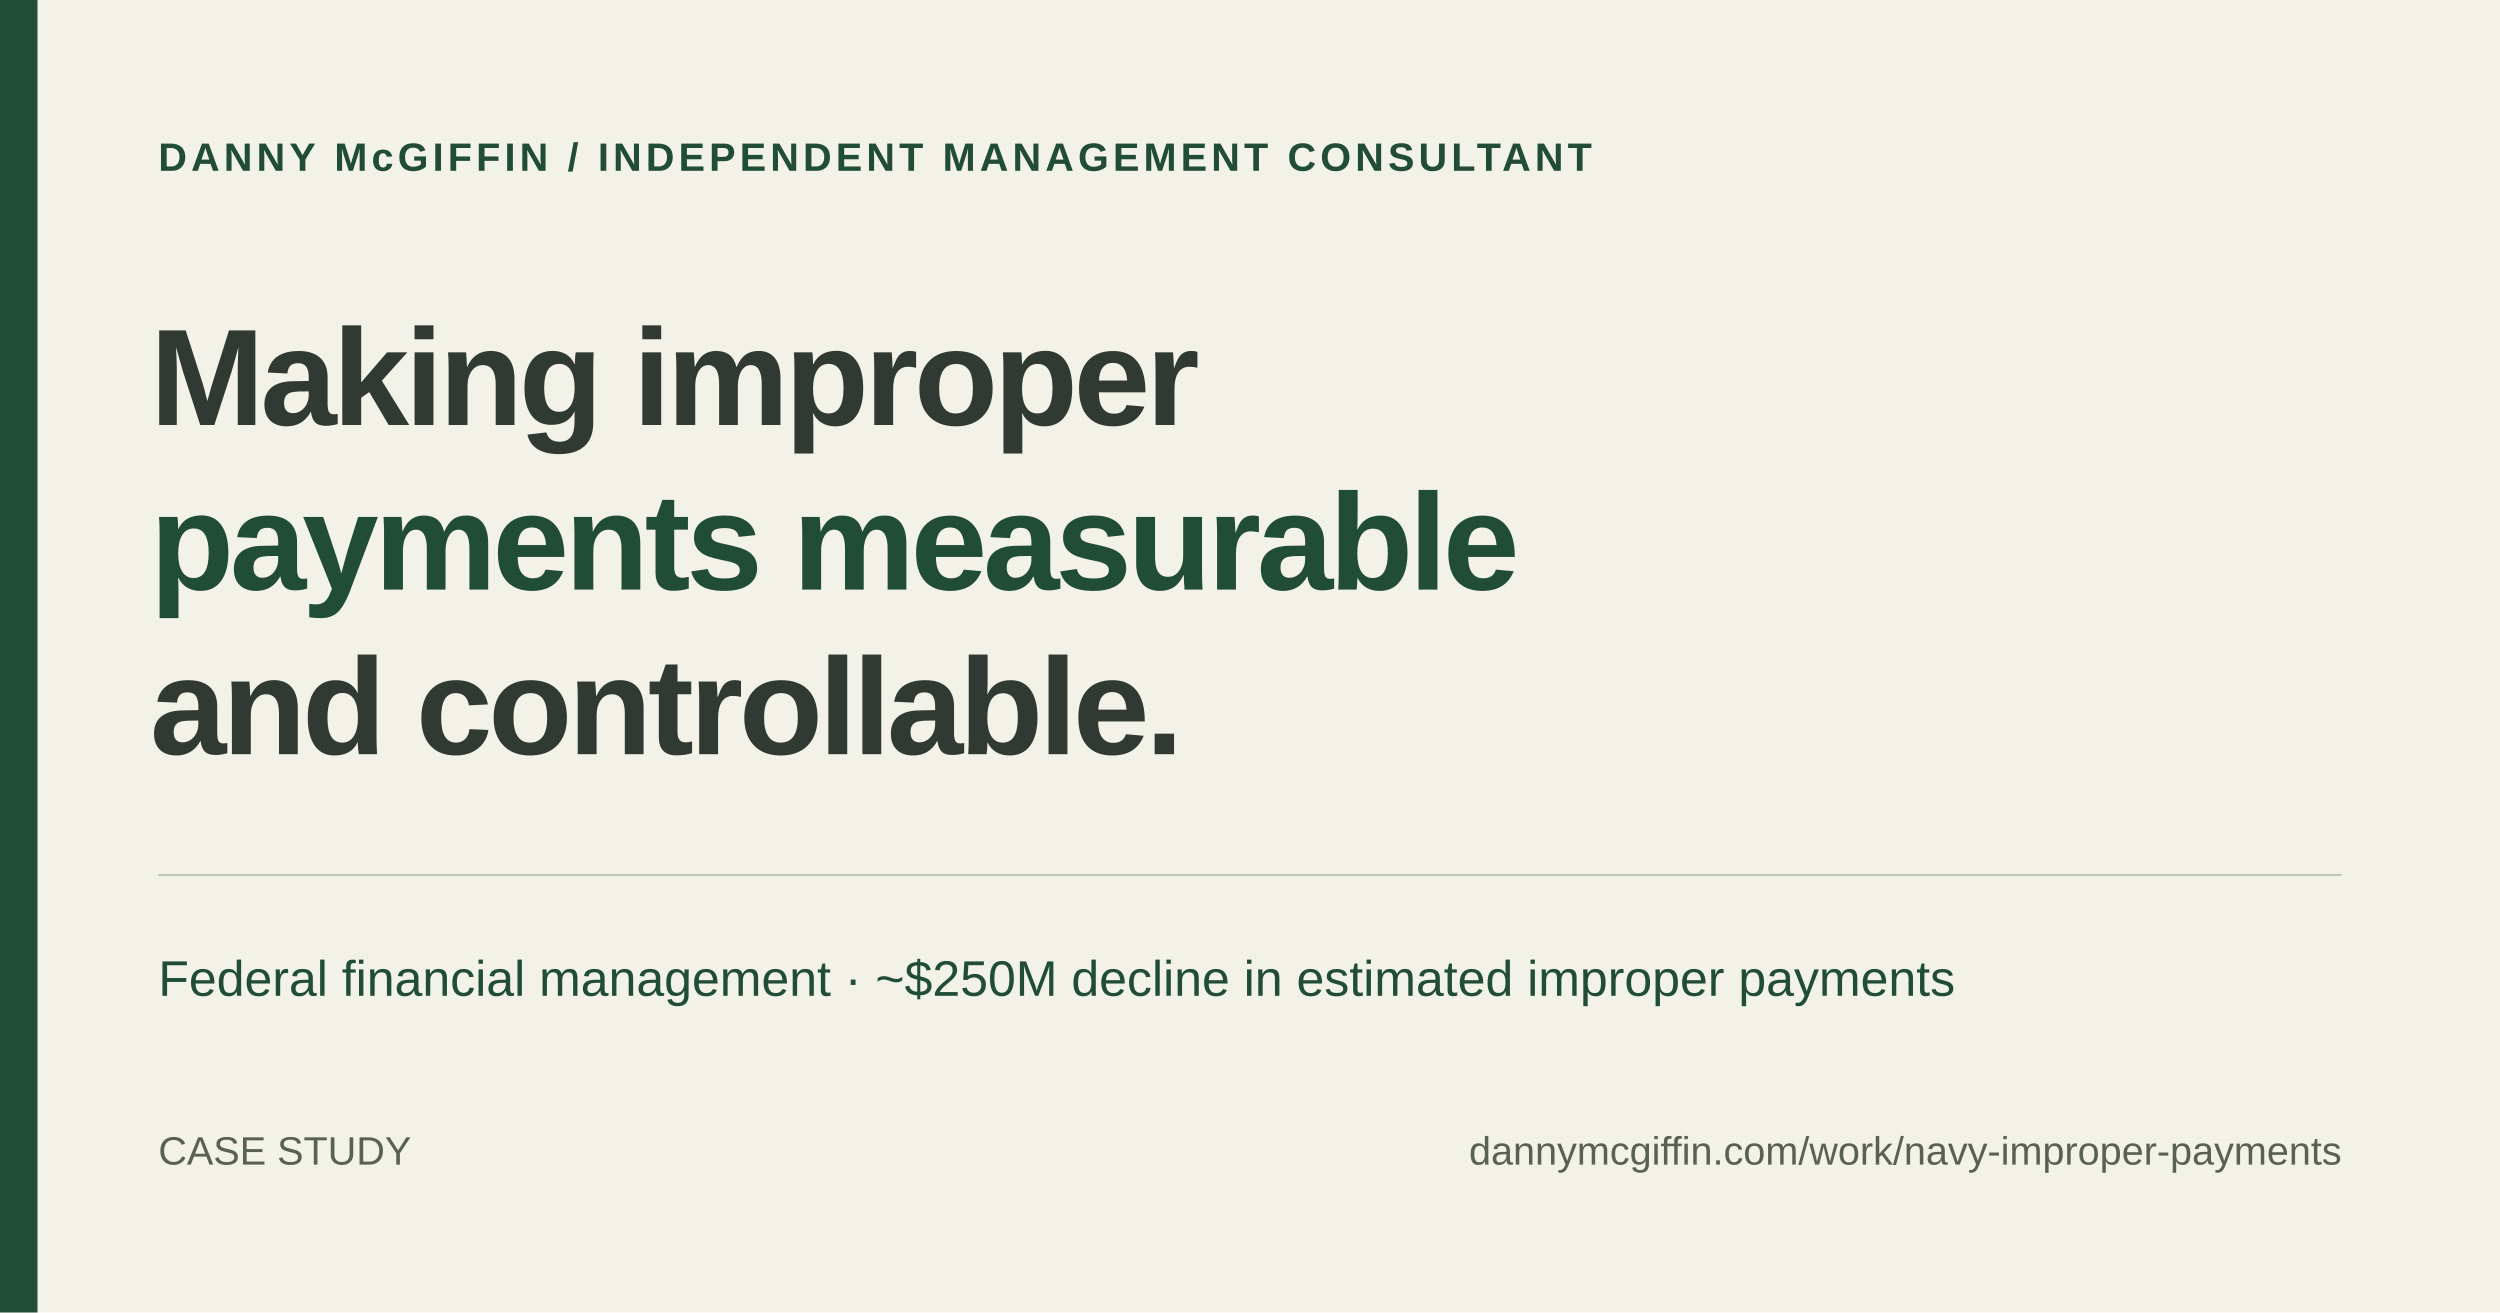
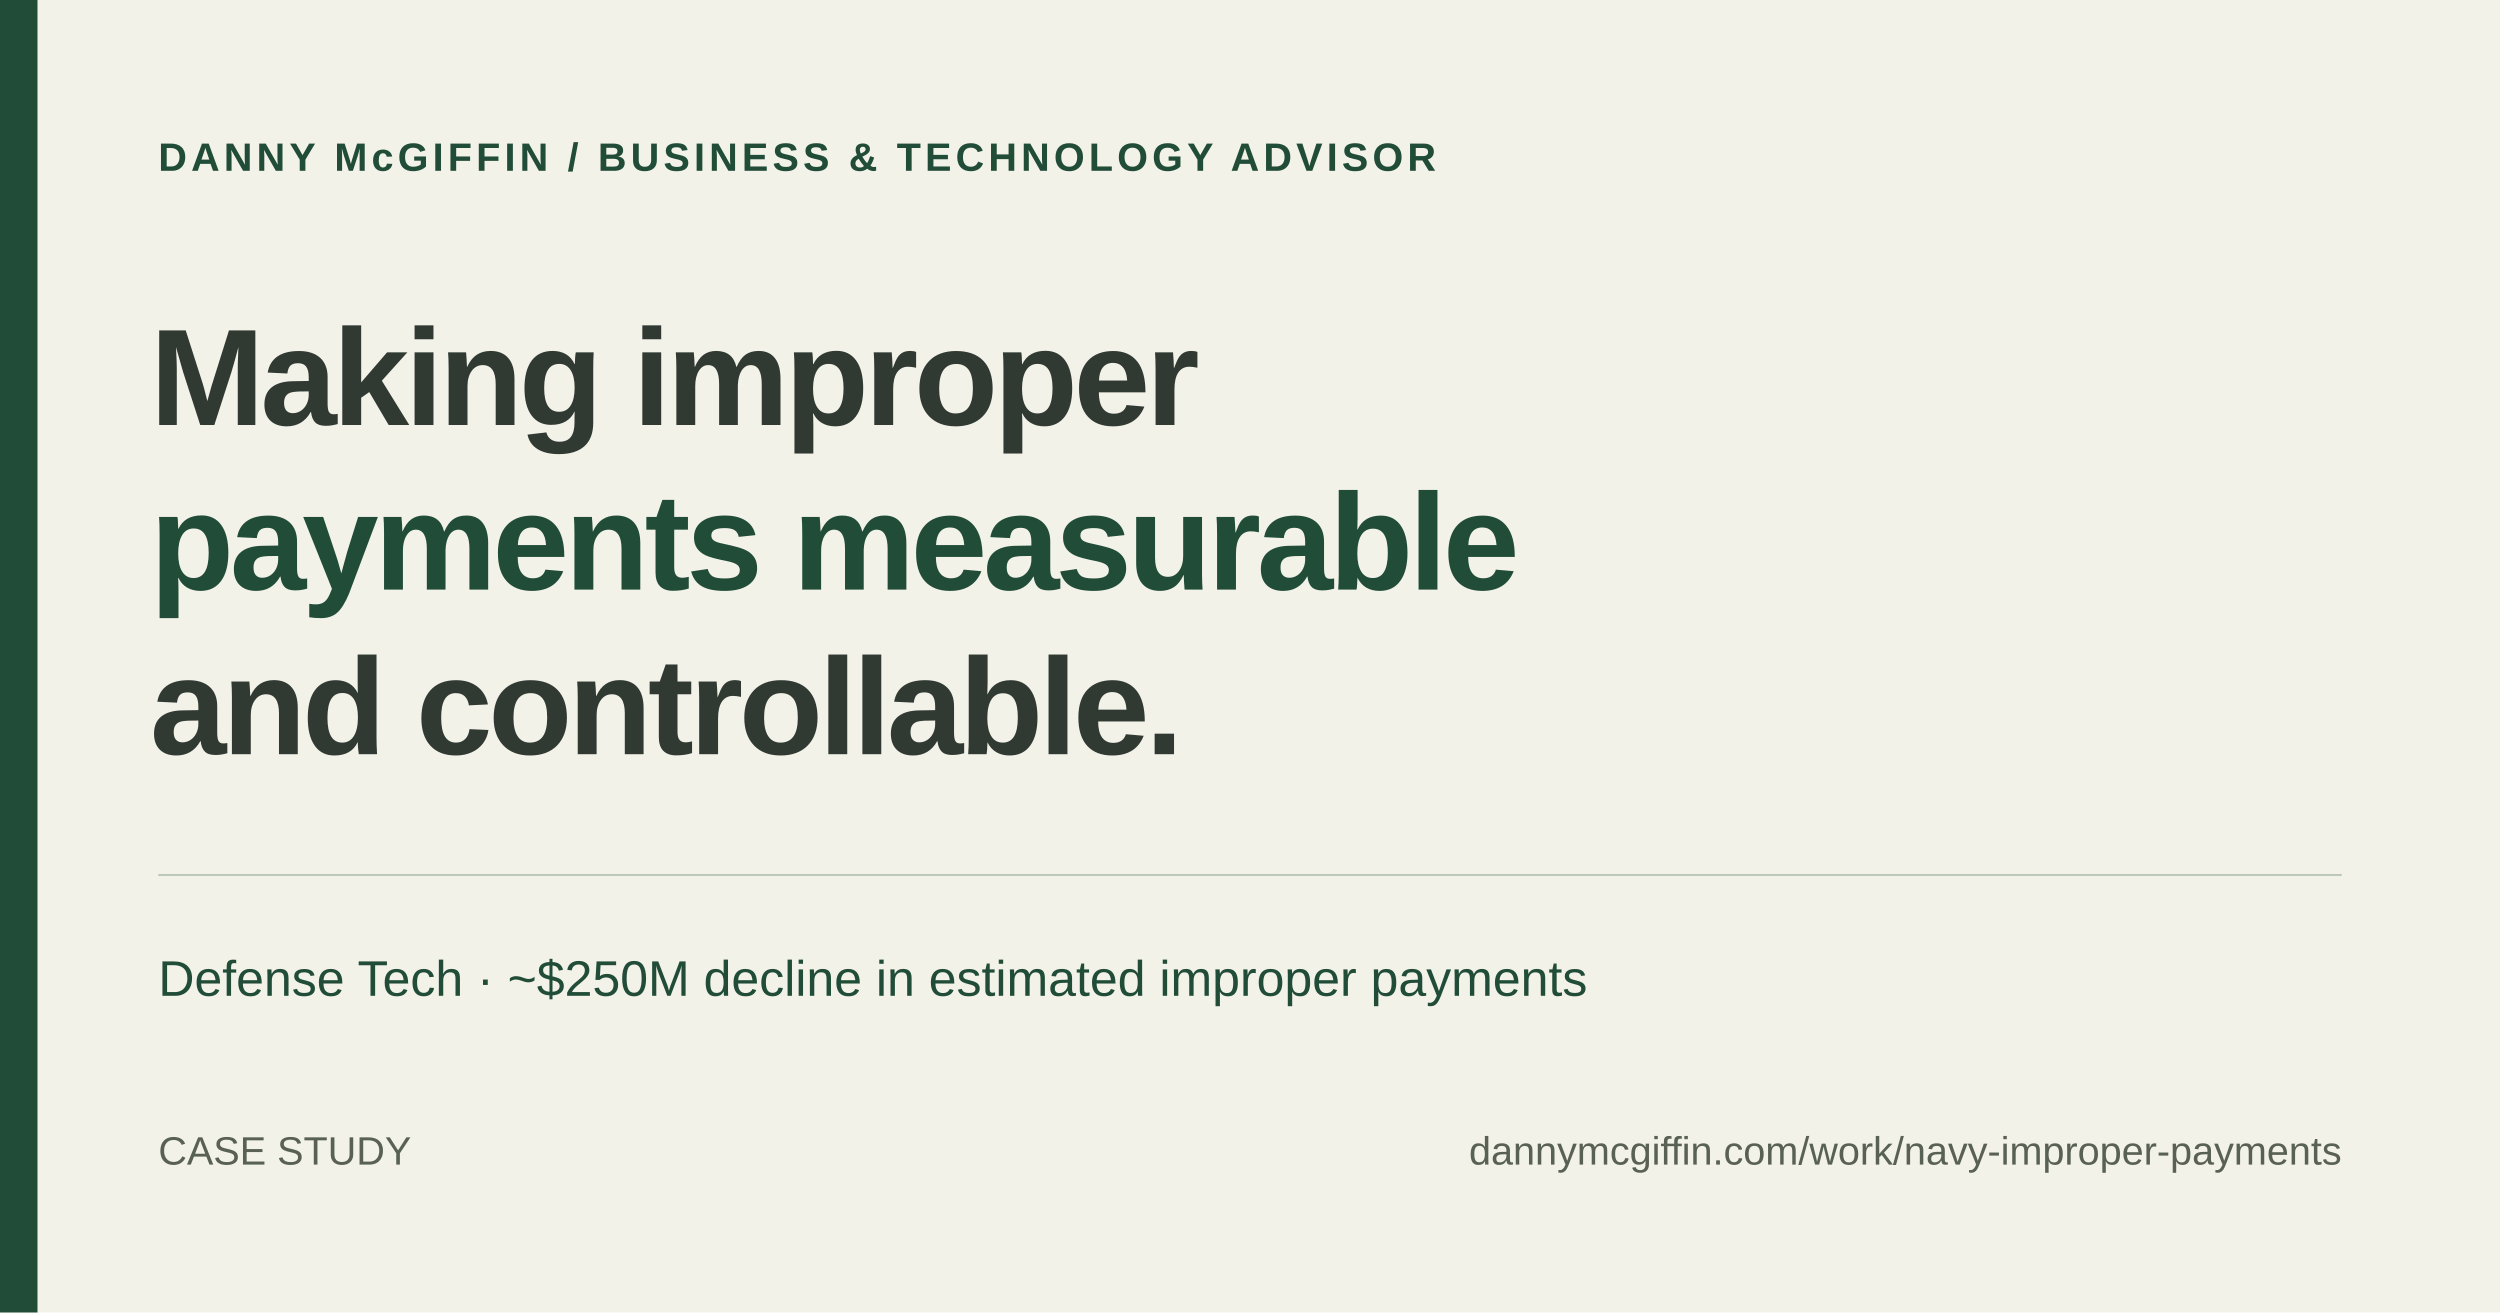
<svg xmlns="http://www.w3.org/2000/svg" width="1200" height="630" viewBox="0 0 1200 630">
  <rect width="1200" height="630" fill="#f3f2e9" />
  <rect width="18" height="630" fill="#214d38" />
  <g font-family="Arial, sans-serif">
-     <text x="76" y="82" font-size="19" font-weight="700" letter-spacing="2" fill="#214d38">DANNY McGIFFIN / INDEPENDENT MANAGEMENT CONSULTANT</text>
+     <text x="76" y="82" font-size="19" font-weight="700" letter-spacing="2" fill="#214d38">DANNY McGIFFIN / BUSINESS &amp; TECHNOLOGY ADVISOR</text>
    <g font-size="66" font-weight="700" letter-spacing="-2" fill="#303a32">
      <text x="72" y="204">Making improper</text>
      <text x="72" y="283" fill="#214d38">payments measurable</text>
      <text x="72" y="362">and controllable.</text>
    </g>
    <path d="M76 420H1124" stroke="#bcc8b9" />
-     <text x="76" y="478" font-size="24" fill="#214d38">Federal financial management · ~$250M decline in estimated improper payments</text>
+     <text x="76" y="478" font-size="24" fill="#214d38">Defense Tech · ~$250M decline in estimated improper payments</text>
    <text x="76" y="559" font-size="19" fill="#596154">CASE STUDY</text>
    <text x="1124" y="559" font-size="19" text-anchor="end" fill="#596154">dannymcgiffin.com/work/navy-improper-payments</text>
  </g>
</svg>
